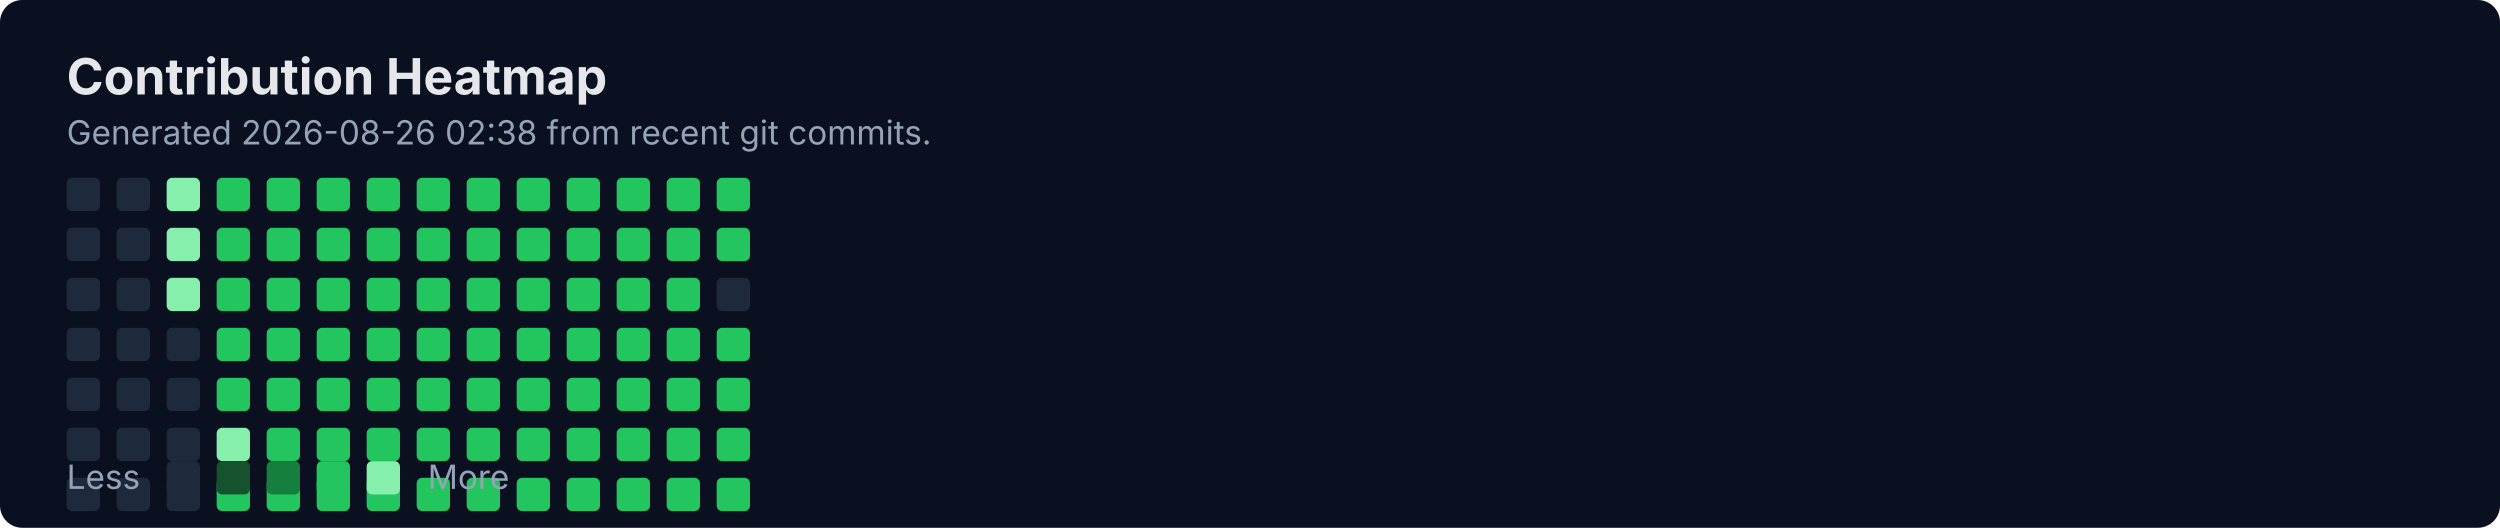
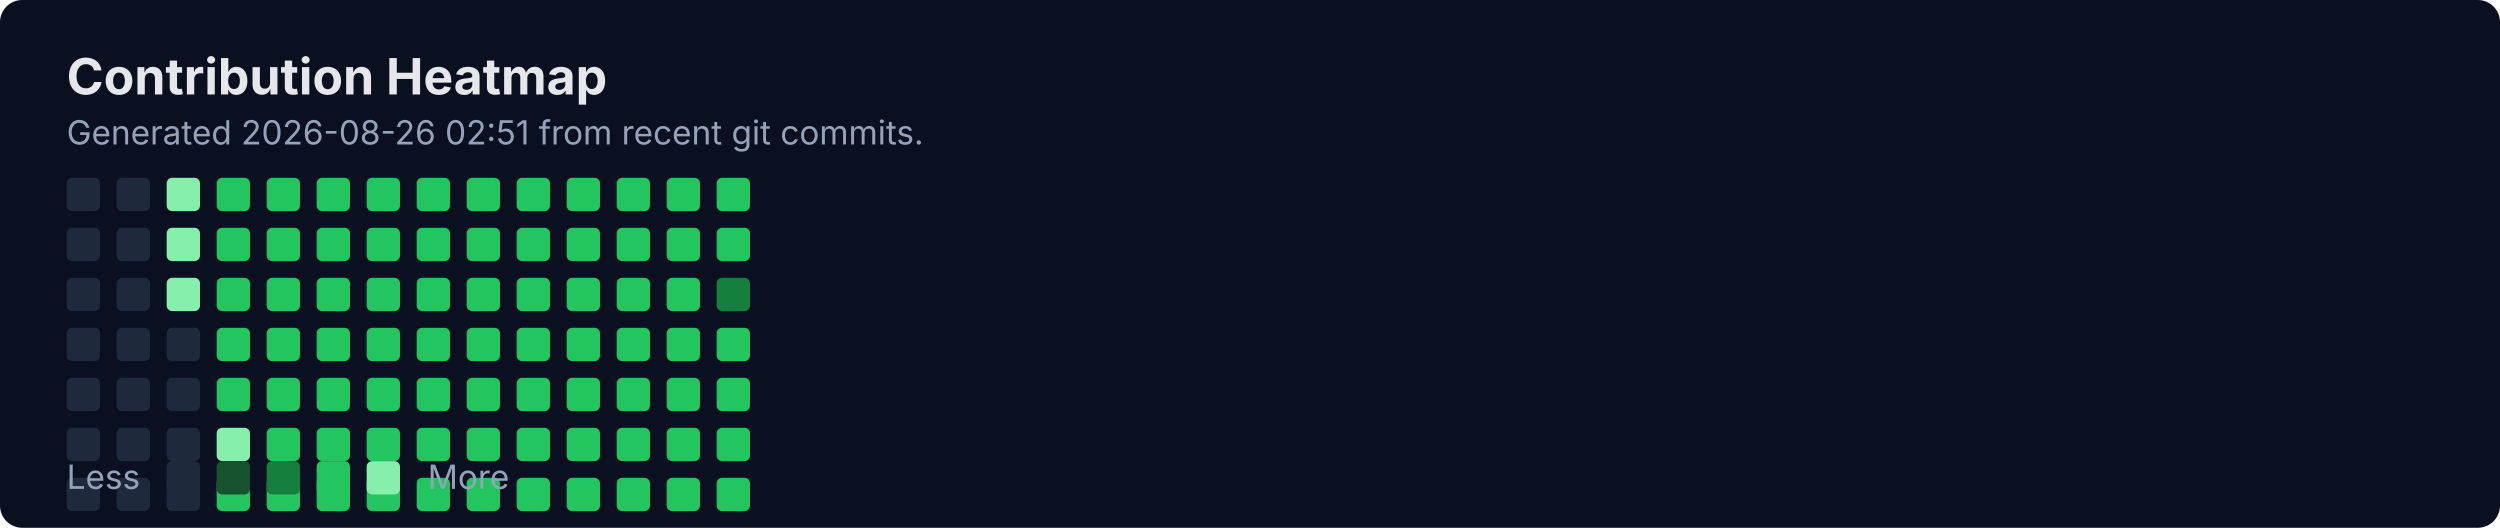
<svg xmlns="http://www.w3.org/2000/svg" width="900" height="190" viewBox="0 0 900 190" fill="none" role="img" aria-labelledby="title">
  <rect width="900" height="190" rx="8" fill="#0B1020" />
  <text x="24" y="34" fill="#E5E7EB" font-family="Inter, Segoe UI, Arial" font-size="18" font-weight="700">Contribution Heatmap</text>
-   <text x="24" y="52" fill="#94A3B8" font-family="Inter, Segoe UI, Arial" font-size="12">Generated 2026-08-26 02:38 from recent git commits.</text>
+   <text x="24" y="52" fill="#94A3B8" font-family="Inter, Segoe UI, Arial" font-size="12">Generated 2026-08-26 02:51 from recent git commits.</text>
  <rect x="24" y="118" width="12" height="12" rx="2" fill="#1E293B" />
  <rect x="24" y="136" width="12" height="12" rx="2" fill="#1E293B" />
  <rect x="24" y="154" width="12" height="12" rx="2" fill="#1E293B" />
  <rect x="24" y="172" width="12" height="12" rx="2" fill="#1E293B" />
  <rect x="24" y="64" width="12" height="12" rx="2" fill="#1E293B" />
  <rect x="24" y="82" width="12" height="12" rx="2" fill="#1E293B" />
  <rect x="24" y="100" width="12" height="12" rx="2" fill="#1E293B" />
  <rect x="42" y="118" width="12" height="12" rx="2" fill="#1E293B" />
  <rect x="42" y="136" width="12" height="12" rx="2" fill="#1E293B" />
  <rect x="42" y="154" width="12" height="12" rx="2" fill="#1E293B" />
  <rect x="42" y="172" width="12" height="12" rx="2" fill="#1E293B" />
  <rect x="42" y="64" width="12" height="12" rx="2" fill="#1E293B" />
  <rect x="42" y="82" width="12" height="12" rx="2" fill="#1E293B" />
  <rect x="42" y="100" width="12" height="12" rx="2" fill="#1E293B" />
  <rect x="60" y="118" width="12" height="12" rx="2" fill="#1E293B" />
  <rect x="60" y="136" width="12" height="12" rx="2" fill="#1E293B" />
  <rect x="60" y="154" width="12" height="12" rx="2" fill="#1E293B" />
  <rect x="60" y="172" width="12" height="12" rx="2" fill="#1E293B" />
  <rect x="60" y="64" width="12" height="12" rx="2" fill="#86EFAC" />
  <rect x="60" y="82" width="12" height="12" rx="2" fill="#86EFAC" />
  <rect x="60" y="100" width="12" height="12" rx="2" fill="#86EFAC" />
  <rect x="78" y="118" width="12" height="12" rx="2" fill="#22C55E" />
  <rect x="78" y="136" width="12" height="12" rx="2" fill="#22C55E" />
  <rect x="78" y="154" width="12" height="12" rx="2" fill="#86EFAC" />
  <rect x="78" y="172" width="12" height="12" rx="2" fill="#22C55E" />
  <rect x="78" y="64" width="12" height="12" rx="2" fill="#22C55E" />
  <rect x="78" y="82" width="12" height="12" rx="2" fill="#22C55E" />
  <rect x="78" y="100" width="12" height="12" rx="2" fill="#22C55E" />
  <rect x="96" y="118" width="12" height="12" rx="2" fill="#22C55E" />
  <rect x="96" y="136" width="12" height="12" rx="2" fill="#22C55E" />
  <rect x="96" y="154" width="12" height="12" rx="2" fill="#22C55E" />
  <rect x="96" y="172" width="12" height="12" rx="2" fill="#22C55E" />
  <rect x="96" y="64" width="12" height="12" rx="2" fill="#22C55E" />
  <rect x="96" y="82" width="12" height="12" rx="2" fill="#22C55E" />
  <rect x="96" y="100" width="12" height="12" rx="2" fill="#22C55E" />
  <rect x="114" y="118" width="12" height="12" rx="2" fill="#22C55E" />
  <rect x="114" y="136" width="12" height="12" rx="2" fill="#22C55E" />
  <rect x="114" y="154" width="12" height="12" rx="2" fill="#22C55E" />
  <rect x="114" y="172" width="12" height="12" rx="2" fill="#22C55E" />
  <rect x="114" y="64" width="12" height="12" rx="2" fill="#22C55E" />
  <rect x="114" y="82" width="12" height="12" rx="2" fill="#22C55E" />
  <rect x="114" y="100" width="12" height="12" rx="2" fill="#22C55E" />
  <rect x="132" y="118" width="12" height="12" rx="2" fill="#22C55E" />
  <rect x="132" y="136" width="12" height="12" rx="2" fill="#22C55E" />
  <rect x="132" y="154" width="12" height="12" rx="2" fill="#22C55E" />
  <rect x="132" y="172" width="12" height="12" rx="2" fill="#22C55E" />
  <rect x="132" y="64" width="12" height="12" rx="2" fill="#22C55E" />
  <rect x="132" y="82" width="12" height="12" rx="2" fill="#22C55E" />
  <rect x="132" y="100" width="12" height="12" rx="2" fill="#22C55E" />
  <rect x="150" y="118" width="12" height="12" rx="2" fill="#22C55E" />
  <rect x="150" y="136" width="12" height="12" rx="2" fill="#22C55E" />
  <rect x="150" y="154" width="12" height="12" rx="2" fill="#22C55E" />
  <rect x="150" y="172" width="12" height="12" rx="2" fill="#22C55E" />
  <rect x="150" y="64" width="12" height="12" rx="2" fill="#22C55E" />
  <rect x="150" y="82" width="12" height="12" rx="2" fill="#22C55E" />
  <rect x="150" y="100" width="12" height="12" rx="2" fill="#22C55E" />
  <rect x="168" y="118" width="12" height="12" rx="2" fill="#22C55E" />
  <rect x="168" y="136" width="12" height="12" rx="2" fill="#22C55E" />
  <rect x="168" y="154" width="12" height="12" rx="2" fill="#22C55E" />
  <rect x="168" y="172" width="12" height="12" rx="2" fill="#22C55E" />
  <rect x="168" y="64" width="12" height="12" rx="2" fill="#22C55E" />
  <rect x="168" y="82" width="12" height="12" rx="2" fill="#22C55E" />
  <rect x="168" y="100" width="12" height="12" rx="2" fill="#22C55E" />
  <rect x="186" y="118" width="12" height="12" rx="2" fill="#22C55E" />
  <rect x="186" y="136" width="12" height="12" rx="2" fill="#22C55E" />
  <rect x="186" y="154" width="12" height="12" rx="2" fill="#22C55E" />
  <rect x="186" y="172" width="12" height="12" rx="2" fill="#22C55E" />
  <rect x="186" y="64" width="12" height="12" rx="2" fill="#22C55E" />
  <rect x="186" y="82" width="12" height="12" rx="2" fill="#22C55E" />
  <rect x="186" y="100" width="12" height="12" rx="2" fill="#22C55E" />
  <rect x="204" y="118" width="12" height="12" rx="2" fill="#22C55E" />
  <rect x="204" y="136" width="12" height="12" rx="2" fill="#22C55E" />
  <rect x="204" y="154" width="12" height="12" rx="2" fill="#22C55E" />
  <rect x="204" y="172" width="12" height="12" rx="2" fill="#22C55E" />
  <rect x="204" y="64" width="12" height="12" rx="2" fill="#22C55E" />
  <rect x="204" y="82" width="12" height="12" rx="2" fill="#22C55E" />
  <rect x="204" y="100" width="12" height="12" rx="2" fill="#22C55E" />
  <rect x="222" y="118" width="12" height="12" rx="2" fill="#22C55E" />
  <rect x="222" y="136" width="12" height="12" rx="2" fill="#22C55E" />
  <rect x="222" y="154" width="12" height="12" rx="2" fill="#22C55E" />
  <rect x="222" y="172" width="12" height="12" rx="2" fill="#22C55E" />
  <rect x="222" y="64" width="12" height="12" rx="2" fill="#22C55E" />
  <rect x="222" y="82" width="12" height="12" rx="2" fill="#22C55E" />
  <rect x="222" y="100" width="12" height="12" rx="2" fill="#22C55E" />
  <rect x="240" y="118" width="12" height="12" rx="2" fill="#22C55E" />
  <rect x="240" y="136" width="12" height="12" rx="2" fill="#22C55E" />
  <rect x="240" y="154" width="12" height="12" rx="2" fill="#22C55E" />
  <rect x="240" y="172" width="12" height="12" rx="2" fill="#22C55E" />
  <rect x="240" y="64" width="12" height="12" rx="2" fill="#22C55E" />
  <rect x="240" y="82" width="12" height="12" rx="2" fill="#22C55E" />
  <rect x="240" y="100" width="12" height="12" rx="2" fill="#22C55E" />
  <rect x="258" y="118" width="12" height="12" rx="2" fill="#22C55E" />
  <rect x="258" y="136" width="12" height="12" rx="2" fill="#22C55E" />
  <rect x="258" y="154" width="12" height="12" rx="2" fill="#22C55E" />
  <rect x="258" y="172" width="12" height="12" rx="2" fill="#22C55E" />
  <rect x="258" y="64" width="12" height="12" rx="2" fill="#22C55E" />
  <rect x="258" y="82" width="12" height="12" rx="2" fill="#22C55E" />
-   <rect x="258" y="100" width="12" height="12" rx="2" fill="#1E293B" />
+   <rect x="258" y="100" width="12" height="12" rx="2" fill="#15803D" />
  <text x="24" y="176" fill="#94A3B8" font-family="Inter, Segoe UI, Arial" font-size="12">Less</text>
  <rect x="60" y="166" width="12" height="12" rx="2" fill="#1E293B" />
  <rect x="78" y="166" width="12" height="12" rx="2" fill="#14532D" />
  <rect x="96" y="166" width="12" height="12" rx="2" fill="#15803D" />
  <rect x="114" y="166" width="12" height="12" rx="2" fill="#22C55E" />
  <rect x="132" y="166" width="12" height="12" rx="2" fill="#86EFAC" />
  <text x="154" y="176" fill="#94A3B8" font-family="Inter, Segoe UI, Arial" font-size="12">More</text>
</svg>
